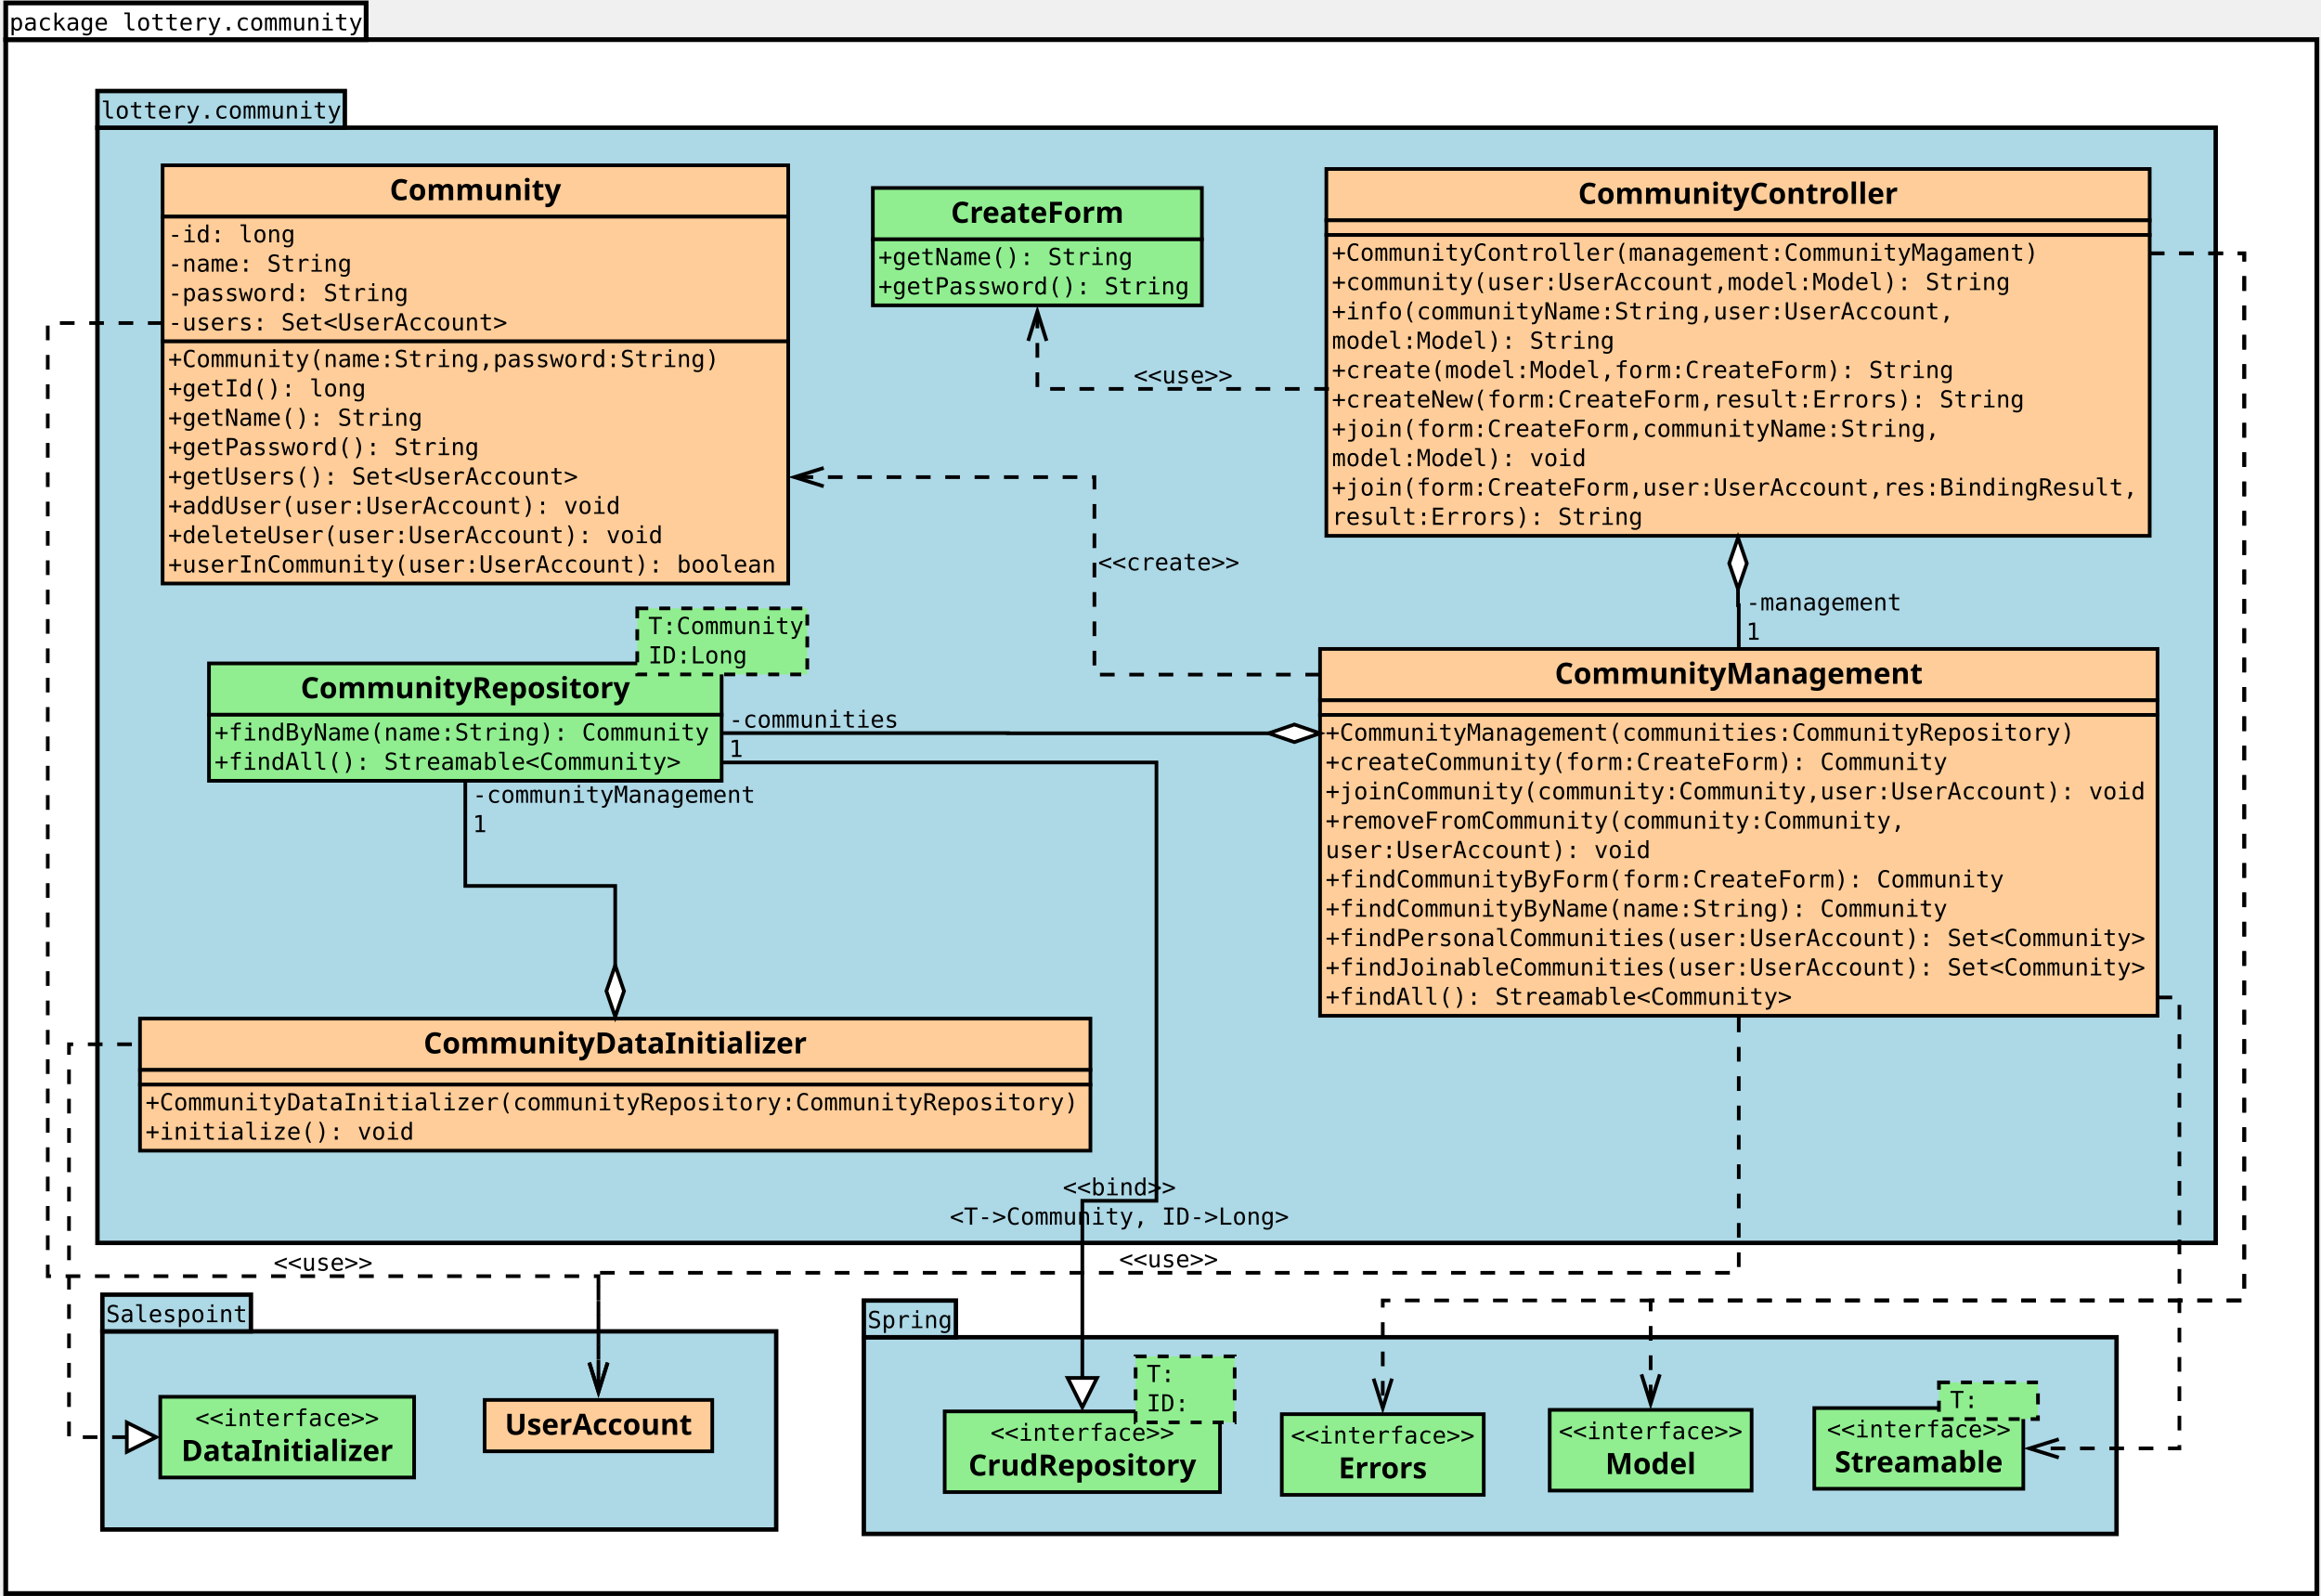
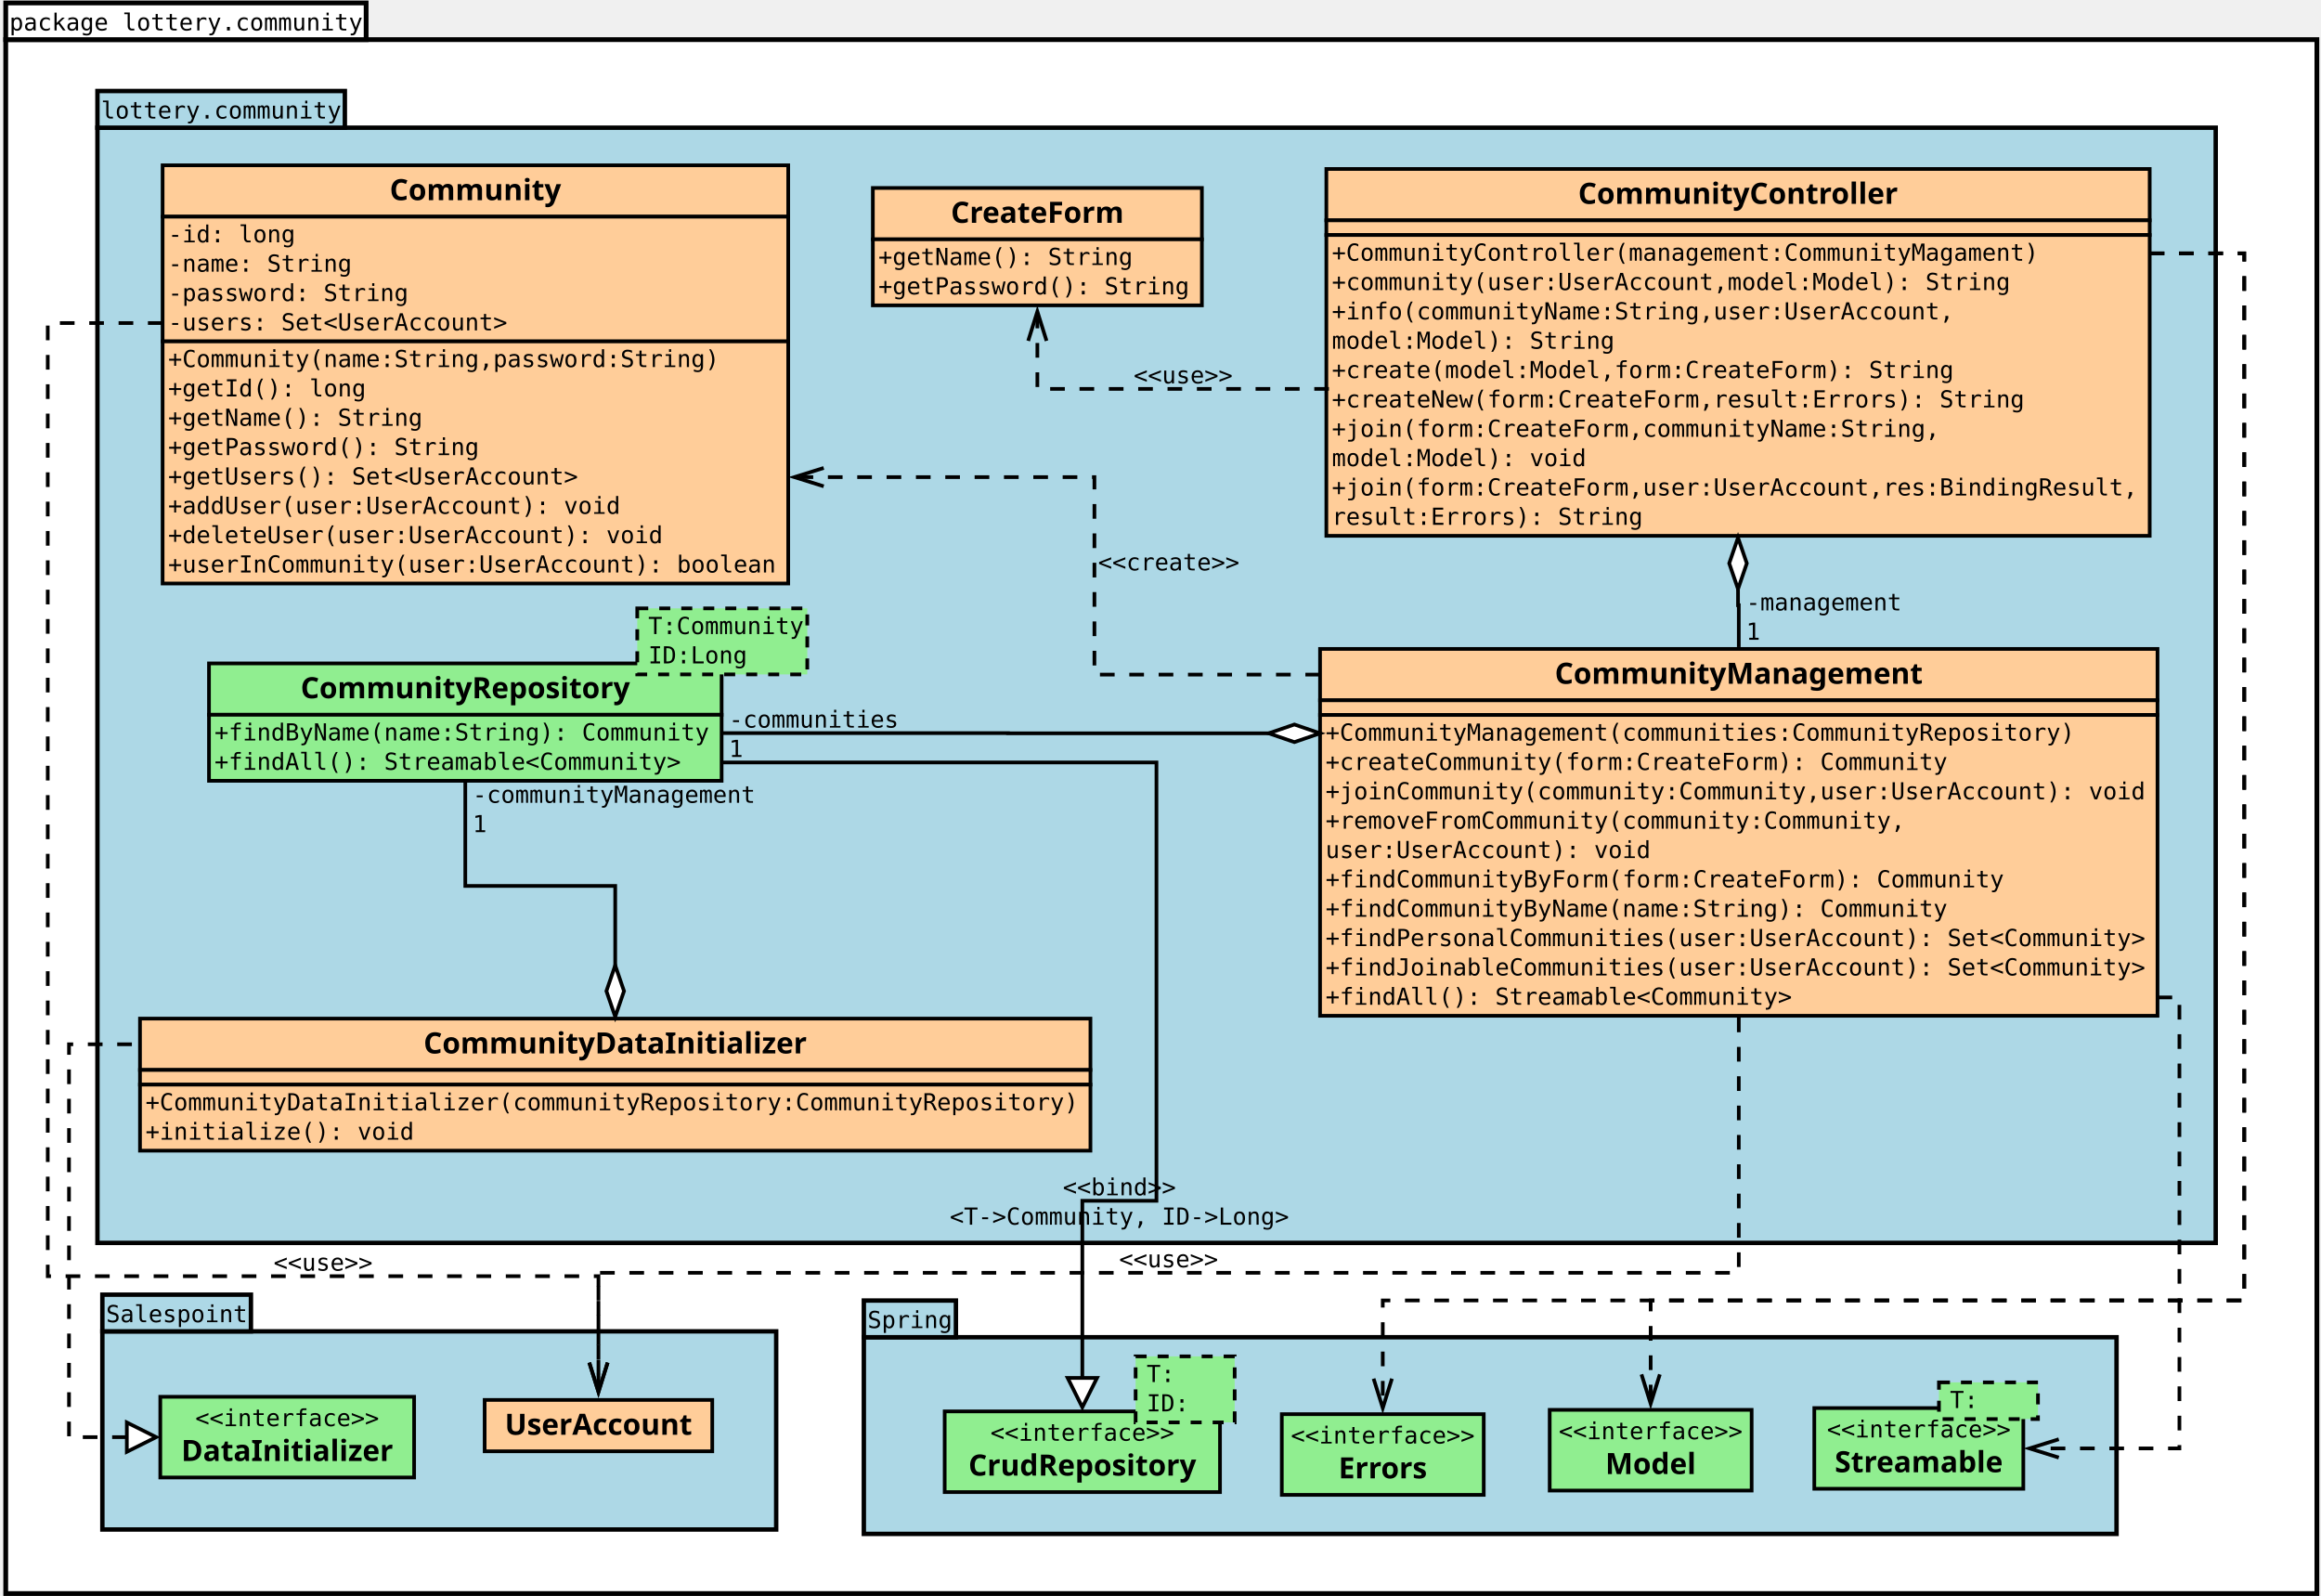
<svg xmlns="http://www.w3.org/2000/svg" width="64cm" height="44cm" viewBox="-4 -22 1263 870">
  <g>
    <rect style="fill: #ffffff" x="-2.104" y="-0.399" width="1260.09" height="847.195" />
    <rect style="fill: none; fill-opacity:0; stroke-width: 2.6; stroke: #000000" x="-2.104" y="-0.399" width="1260.09" height="847.195" />
    <rect style="fill: #ffffff" x="-2.104" y="-20.399" width="196.5" height="20" />
    <rect style="fill: none; fill-opacity:0; stroke-width: 2.6; stroke: #000000" x="-2.104" y="-20.399" width="196.5" height="20" />
    <text font-size="12.8" style="fill: #000000;text-anchor:start;font-family:monospace;font-style:normal;font-weight:normal" x="-0.104" y="-5.399">package lottery.community</text>
  </g>
  <g>
    <rect style="fill: #add8e6" x="47.896" y="47.621" width="1154.93" height="608" />
    <rect style="fill: none; fill-opacity:0; stroke-width: 2.4; stroke: #000000" x="47.896" y="47.621" width="1154.93" height="608" />
    <rect style="fill: #add8e6" x="47.896" y="27.621" width="134.9" height="20" />
    <rect style="fill: none; fill-opacity:0; stroke-width: 2.4; stroke: #000000" x="47.896" y="27.621" width="134.9" height="20" />
    <text font-size="12.8" style="fill: #000000;text-anchor:start;font-family:monospace;font-style:normal;font-weight:normal" x="49.896" y="42.621">lottery.community</text>
  </g>
  <g>
    <rect style="fill: #add8e6" x="50.588" y="703.842" width="367.38" height="108.035" />
    <rect style="fill: none; fill-opacity:0; stroke-width: 2.4; stroke: #000000" x="50.588" y="703.842" width="367.38" height="108.035" />
    <rect style="fill: #add8e6" x="50.588" y="683.842" width="81" height="20" />
    <rect style="fill: none; fill-opacity:0; stroke-width: 2.4; stroke: #000000" x="50.588" y="683.842" width="81" height="20" />
    <text font-size="12.8" style="fill: #000000;text-anchor:start;font-family:monospace;font-style:normal;font-weight:normal" x="52.588" y="698.842">Salespoint</text>
  </g>
  <g>
    <rect style="fill: #add8e6" x="465.754" y="707.046" width="683" height="107.223" />
    <rect style="fill: none; fill-opacity:0; stroke-width: 2.4; stroke: #000000" x="465.754" y="707.046" width="683" height="107.223" />
    <rect style="fill: #add8e6" x="465.754" y="687.046" width="50.2" height="20" />
    <rect style="fill: none; fill-opacity:0; stroke-width: 2.4; stroke: #000000" x="465.754" y="687.046" width="50.2" height="20" />
    <text font-size="12.8" style="fill: #000000;text-anchor:start;font-family:monospace;font-style:normal;font-weight:normal" x="467.754" y="702.046">Spring</text>
  </g>
  <g>
    <rect style="fill: #ffcd99" x="83.428" y="68.123" width="341.1" height="28" />
    <rect style="fill: none; fill-opacity:0; stroke-width: 2; stroke: #000000" x="83.428" y="68.123" width="341.1" height="28" />
    <text font-size="16" style="fill: #000000;text-anchor:middle;font-family:sans-serif;font-style:normal;font-weight:700" x="253.978" y="87.123">Community</text>
    <rect style="fill: #ffcd99" x="83.428" y="96.123" width="341.1" height="68" />
    <rect style="fill: none; fill-opacity:0; stroke-width: 2; stroke: #000000" x="83.428" y="96.123" width="341.1" height="68" />
    <text font-size="12.8" style="fill: #000000;text-anchor:start;font-family:monospace;font-style:normal;font-weight:normal" x="86.428" y="110.123">-id: long</text>
    <text font-size="12.8" style="fill: #000000;text-anchor:start;font-family:monospace;font-style:normal;font-weight:normal" x="86.428" y="126.123">-name: String</text>
    <text font-size="12.8" style="fill: #000000;text-anchor:start;font-family:monospace;font-style:normal;font-weight:normal" x="86.428" y="142.123">-password: String</text>
    <text font-size="12.8" style="fill: #000000;text-anchor:start;font-family:monospace;font-style:normal;font-weight:normal" x="86.428" y="158.123">-users: Set&lt;UserAccount&gt;</text>
    <rect style="fill: #ffcd99" x="83.428" y="164.123" width="341.1" height="132" />
    <rect style="fill: none; fill-opacity:0; stroke-width: 2; stroke: #000000" x="83.428" y="164.123" width="341.1" height="132" />
    <text font-size="12.8" style="fill: #000000;text-anchor:start;font-family:monospace;font-style:normal;font-weight:normal" x="86.428" y="178.123">+Community(name:String,password:String)</text>
    <text font-size="12.8" style="fill: #000000;text-anchor:start;font-family:monospace;font-style:normal;font-weight:normal" x="86.428" y="194.123">+getId(): long</text>
    <text font-size="12.8" style="fill: #000000;text-anchor:start;font-family:monospace;font-style:normal;font-weight:normal" x="86.428" y="210.123">+getName(): String</text>
    <text font-size="12.8" style="fill: #000000;text-anchor:start;font-family:monospace;font-style:normal;font-weight:normal" x="86.428" y="226.123">+getPassword(): String</text>
    <text font-size="12.8" style="fill: #000000;text-anchor:start;font-family:monospace;font-style:normal;font-weight:normal" x="86.428" y="242.123">+getUsers(): Set&lt;UserAccount&gt;</text>
    <text font-size="12.8" style="fill: #000000;text-anchor:start;font-family:monospace;font-style:normal;font-weight:normal" x="86.428" y="258.123">+addUser(user:UserAccount): void</text>
    <text font-size="12.8" style="fill: #000000;text-anchor:start;font-family:monospace;font-style:normal;font-weight:normal" x="86.428" y="274.123">+deleteUser(user:UserAccount): void</text>
    <text font-size="12.8" style="fill: #000000;text-anchor:start;font-family:monospace;font-style:normal;font-weight:normal" x="86.428" y="290.123">+userInCommunity(user:UserAccount): boolean</text>
  </g>
  <g>
    <rect style="fill: #ffcd99" x="717.924" y="70.124" width="448.9" height="28" />
    <rect style="fill: none; fill-opacity:0; stroke-width: 2; stroke: #000000" x="717.924" y="70.124" width="448.9" height="28" />
    <text font-size="16" style="fill: #000000;text-anchor:middle;font-family:sans-serif;font-style:normal;font-weight:700" x="942.374" y="89.124">CommunityController</text>
    <rect style="fill: #ffcd99" x="717.924" y="98.124" width="448.9" height="8" />
    <rect style="fill: none; fill-opacity:0; stroke-width: 2; stroke: #000000" x="717.924" y="98.124" width="448.9" height="8" />
    <rect style="fill: #ffcd99" x="717.924" y="106.124" width="448.9" height="164" />
    <rect style="fill: none; fill-opacity:0; stroke-width: 2; stroke: #000000" x="717.924" y="106.124" width="448.9" height="164" />
    <text font-size="12.8" style="fill: #000000;text-anchor:start;font-family:monospace;font-style:normal;font-weight:normal" x="720.924" y="120.124">+CommunityController(management:CommunityMagament)</text>
    <text font-size="12.8" style="fill: #000000;text-anchor:start;font-family:monospace;font-style:normal;font-weight:normal" x="720.924" y="136.124">+community(user:UserAccount,model:Model): String</text>
    <text font-size="12.8" style="fill: #000000;text-anchor:start;font-family:monospace;font-style:normal;font-weight:normal" x="720.924" y="152.124">+info(communityName:String,user:UserAccount,</text>
    <text font-size="12.8" style="fill: #000000;text-anchor:start;font-family:monospace;font-style:normal;font-weight:normal" x="720.924" y="168.124">      model:Model): String</text>
    <text font-size="12.8" style="fill: #000000;text-anchor:start;font-family:monospace;font-style:normal;font-weight:normal" x="720.924" y="184.124">+create(model:Model,form:CreateForm): String</text>
    <text font-size="12.8" style="fill: #000000;text-anchor:start;font-family:monospace;font-style:normal;font-weight:normal" x="720.924" y="200.124">+createNew(form:CreateForm,result:Errors): String</text>
    <text font-size="12.8" style="fill: #000000;text-anchor:start;font-family:monospace;font-style:normal;font-weight:normal" x="720.924" y="216.124">+join(form:CreateForm,communityName:String,</text>
    <text font-size="12.8" style="fill: #000000;text-anchor:start;font-family:monospace;font-style:normal;font-weight:normal" x="720.924" y="232.124">      model:Model): void</text>
    <text font-size="12.8" style="fill: #000000;text-anchor:start;font-family:monospace;font-style:normal;font-weight:normal" x="720.924" y="248.124">+join(form:CreateForm,user:UserAccount,res:BindingResult,</text>
    <text font-size="12.8" style="fill: #000000;text-anchor:start;font-family:monospace;font-style:normal;font-weight:normal" x="720.924" y="264.124">      result:Errors): String</text>
  </g>
  <g>
    <rect style="fill: #ffcd99" x="714.488" y="331.792" width="456.6" height="28" />
    <rect style="fill: none; fill-opacity:0; stroke-width: 2; stroke: #000000" x="714.488" y="331.792" width="456.6" height="28" />
    <text font-size="16" style="fill: #000000;text-anchor:middle;font-family:sans-serif;font-style:normal;font-weight:700" x="942.788" y="350.792">CommunityManagement</text>
    <rect style="fill: #ffcd99" x="714.488" y="359.792" width="456.6" height="8" />
    <rect style="fill: none; fill-opacity:0; stroke-width: 2; stroke: #000000" x="714.488" y="359.792" width="456.6" height="8" />
    <rect style="fill: #ffcd99" x="714.488" y="367.792" width="456.6" height="164" />
    <rect style="fill: none; fill-opacity:0; stroke-width: 2; stroke: #000000" x="714.488" y="367.792" width="456.6" height="164" />
    <text font-size="12.8" style="fill: #000000;text-anchor:start;font-family:monospace;font-style:normal;font-weight:normal" x="717.488" y="381.792">+CommunityManagement(communities:CommunityRepository)</text>
    <text font-size="12.8" style="fill: #000000;text-anchor:start;font-family:monospace;font-style:normal;font-weight:normal" x="717.488" y="397.792">+createCommunity(form:CreateForm): Community</text>
    <text font-size="12.8" style="fill: #000000;text-anchor:start;font-family:monospace;font-style:normal;font-weight:normal" x="717.488" y="413.792">+joinCommunity(community:Community,user:UserAccount): void</text>
    <text font-size="12.8" style="fill: #000000;text-anchor:start;font-family:monospace;font-style:normal;font-weight:normal" x="717.488" y="429.792">+removeFromCommunity(community:Community,</text>
    <text font-size="12.8" style="fill: #000000;text-anchor:start;font-family:monospace;font-style:normal;font-weight:normal" x="717.488" y="445.792">                     user:UserAccount): void</text>
    <text font-size="12.8" style="fill: #000000;text-anchor:start;font-family:monospace;font-style:normal;font-weight:normal" x="717.488" y="461.792">+findCommunityByForm(form:CreateForm): Community</text>
    <text font-size="12.8" style="fill: #000000;text-anchor:start;font-family:monospace;font-style:normal;font-weight:normal" x="717.488" y="477.792">+findCommunityByName(name:String): Community</text>
    <text font-size="12.8" style="fill: #000000;text-anchor:start;font-family:monospace;font-style:normal;font-weight:normal" x="717.488" y="493.792">+findPersonalCommunities(user:UserAccount): Set&lt;Community&gt;</text>
    <text font-size="12.8" style="fill: #000000;text-anchor:start;font-family:monospace;font-style:normal;font-weight:normal" x="717.488" y="509.792">+findJoinableCommunities(user:UserAccount): Set&lt;Community&gt;</text>
    <text font-size="12.8" style="fill: #000000;text-anchor:start;font-family:monospace;font-style:normal;font-weight:normal" x="717.488" y="525.792">+findAll(): Streamable&lt;Community&gt;</text>
  </g>
  <g>
    <rect style="fill: #ffcd99" x="71.097" y="533.332" width="518.2" height="28" />
    <rect style="fill: none; fill-opacity:0; stroke-width: 2; stroke: #000000" x="71.097" y="533.332" width="518.2" height="28" />
    <text font-size="16" style="fill: #000000;text-anchor:middle;font-family:sans-serif;font-style:normal;font-weight:700" x="330.197" y="552.332">CommunityDataInitializer</text>
    <rect style="fill: #ffcd99" x="71.097" y="561.332" width="518.2" height="8" />
    <rect style="fill: none; fill-opacity:0; stroke-width: 2; stroke: #000000" x="71.097" y="561.332" width="518.2" height="8" />
    <rect style="fill: #ffcd99" x="71.097" y="569.332" width="518.2" height="36" />
    <rect style="fill: none; fill-opacity:0; stroke-width: 2; stroke: #000000" x="71.097" y="569.332" width="518.2" height="36" />
    <text font-size="12.8" style="fill: #000000;text-anchor:start;font-family:monospace;font-style:normal;font-weight:normal" x="74.097" y="583.332">+CommunityDataInitializer(communityRepository:CommunityRepository)</text>
    <text font-size="12.8" style="fill: #000000;text-anchor:start;font-family:monospace;font-style:normal;font-weight:normal" x="74.097" y="599.332">+initialize(): void</text>
  </g>
  <g>
    <rect style="fill: #90ee90" x="82.16" y="739.518" width="138.4" height="44" />
    <rect style="fill: none; fill-opacity:0; stroke-width: 2; stroke: #000000" x="82.16" y="739.518" width="138.4" height="44" />
    <text font-size="12.8" style="fill: #000000;text-anchor:middle;font-family:monospace;font-style:normal;font-weight:normal" x="151.36" y="755.518">&lt;&lt;interface&gt;&gt;</text>
    <text font-size="16" style="fill: #000000;text-anchor:middle;font-family:sans-serif;font-style:normal;font-weight:700" x="151.36" y="774.518">DataInitializer</text>
  </g>
  <g>
    <rect style="fill: #ffcd99" x="259.014" y="741.234" width="124.1" height="28" />
    <rect style="fill: none; fill-opacity:0; stroke-width: 2; stroke: #000000" x="259.014" y="741.234" width="124.1" height="28" />
    <text font-size="16" style="fill: #000000;text-anchor:middle;font-family:sans-serif;font-style:normal;font-weight:700" x="321.064" y="760.234">UserAccount</text>
  </g>
  <g>
    <rect style="fill: #90ee90" x="839.696" y="746.644" width="110.1" height="44" />
    <rect style="fill: none; fill-opacity:0; stroke-width: 2; stroke: #000000" x="839.696" y="746.644" width="110.1" height="44" />
    <text font-size="12.8" style="fill: #000000;text-anchor:middle;font-family:monospace;font-style:normal;font-weight:normal" x="894.746" y="762.644">&lt;&lt;interface&gt;&gt;</text>
    <text font-size="16" style="fill: #000000;text-anchor:middle;font-family:sans-serif;font-style:normal;font-weight:700" x="894.746" y="781.644">Model</text>
  </g>
  <g>
    <rect style="fill: #90ee90" x="693.636" y="748.99" width="110.1" height="44" />
    <rect style="fill: none; fill-opacity:0; stroke-width: 2; stroke: #000000" x="693.636" y="748.99" width="110.1" height="44" />
    <text font-size="12.8" style="fill: #000000;text-anchor:middle;font-family:monospace;font-style:normal;font-weight:normal" x="748.686" y="764.99">&lt;&lt;interface&gt;&gt;</text>
    <text font-size="16" style="fill: #000000;text-anchor:middle;font-family:sans-serif;font-style:normal;font-weight:700" x="748.686" y="783.99">Errors</text>
  </g>
  <g>
    <rect style="fill: #90ee90" x="509.836" y="747.48" width="150.1" height="44" />
    <rect style="fill: none; fill-opacity:0; stroke-width: 2; stroke: #000000" x="509.836" y="747.48" width="150.1" height="44" />
    <text font-size="12.8" style="fill: #000000;text-anchor:middle;font-family:monospace;font-style:normal;font-weight:normal" x="584.886" y="763.48">&lt;&lt;interface&gt;&gt;</text>
    <text font-size="16" style="fill: #000000;text-anchor:middle;font-family:sans-serif;font-style:normal;font-weight:700" x="584.886" y="782.48">CrudRepository</text>
    <rect style="fill: #90ee90" x="613.936" y="717.48" width="54" height="36" />
    <rect style="fill: none; fill-opacity:0; stroke-width: 2; stroke-dasharray: 6; stroke: #000000" x="613.936" y="717.48" width="54" height="36" />
    <text font-size="12.8" style="fill: #000000;text-anchor:start;font-family:monospace;font-style:normal;font-weight:normal" x="619.936" y="731.48">T:</text>
    <text font-size="12.8" style="fill: #000000;text-anchor:start;font-family:monospace;font-style:normal;font-weight:normal" x="619.936" y="747.48">ID:</text>
  </g>
  <g>
    <rect style="fill: #90ee90" x="983.97" y="745.662" width="113.95" height="44" />
    <rect style="fill: none; fill-opacity:0; stroke-width: 2; stroke: #000000" x="983.97" y="745.662" width="113.95" height="44" />
    <text font-size="12.8" style="fill: #000000;text-anchor:middle;font-family:monospace;font-style:normal;font-weight:normal" x="1040.95" y="761.662">&lt;&lt;interface&gt;&gt;</text>
    <text font-size="16" style="fill: #000000;text-anchor:middle;font-family:sans-serif;font-style:normal;font-weight:700" x="1040.95" y="780.662">Streamable</text>
    <rect style="fill: #90ee90" x="1051.92" y="731.662" width="54" height="20" />
    <rect style="fill: none; fill-opacity:0; stroke-width: 2; stroke-dasharray: 6; stroke: #000000" x="1051.92" y="731.662" width="54" height="20" />
    <text font-size="12.8" style="fill: #000000;text-anchor:start;font-family:monospace;font-style:normal;font-weight:normal" x="1057.92" y="745.662">T:</text>
  </g>
  <g>
    <polyline style="fill: none; fill-opacity:0; stroke-width: 2; stroke-dasharray: 8; stroke: #000000" points="714.488,345.792 591.472,345.792 591.472,238.124 431.233,238.124 " />
    <polyline style="fill: none; fill-opacity:0; stroke-width: 2; stroke: #000000" points="443.881,233.124 427.881,238.124 443.881,243.124 " />
    <text font-size="12.8" style="fill: #000000;text-anchor:start;font-family:monospace;font-style:normal;font-weight:normal" x="593.472" y="288.958">&lt;&lt;create&gt;&gt;</text>
  </g>
  <g>
-     <rect style="fill: #90ee90" x="470.666" y="80.478" width="179.4" height="28" />
+     <rect style="fill: #ffcd99" x="470.666" y="80.478" width="179.4" height="28" />
    <rect style="fill: none; fill-opacity:0; stroke-width: 2; stroke: #000000" x="470.666" y="80.478" width="179.4" height="28" />
    <text font-size="16" style="fill: #000000;text-anchor:middle;font-family:sans-serif;font-style:normal;font-weight:700" x="560.366" y="99.478">CreateForm</text>
-     <rect style="fill: #90ee90" x="470.666" y="108.478" width="179.4" height="36" />
+     <rect style="fill: #ffcd99" x="470.666" y="108.478" width="179.4" height="36" />
    <rect style="fill: none; fill-opacity:0; stroke-width: 2; stroke: #000000" x="470.666" y="108.478" width="179.4" height="36" />
    <text font-size="12.8" style="fill: #000000;text-anchor:start;font-family:monospace;font-style:normal;font-weight:normal" x="473.666" y="122.478">+getName(): String</text>
    <text font-size="12.8" style="fill: #000000;text-anchor:start;font-family:monospace;font-style:normal;font-weight:normal" x="473.666" y="138.478">+getPassword(): String</text>
  </g>
  <g>
    <rect style="fill: #90ee90" x="108.714" y="339.682" width="279.5" height="28" />
    <rect style="fill: none; fill-opacity:0; stroke-width: 2; stroke: #000000" x="108.714" y="339.682" width="279.5" height="28" />
    <text font-size="16" style="fill: #000000;text-anchor:middle;font-family:sans-serif;font-style:normal;font-weight:700" x="248.464" y="358.682">CommunityRepository</text>
    <rect style="fill: #90ee90" x="108.714" y="367.682" width="279.5" height="36" />
    <rect style="fill: none; fill-opacity:0; stroke-width: 2; stroke: #000000" x="108.714" y="367.682" width="279.5" height="36" />
    <text font-size="12.8" style="fill: #000000;text-anchor:start;font-family:monospace;font-style:normal;font-weight:normal" x="111.714" y="381.682">+findByName(name:String): Community</text>
    <text font-size="12.8" style="fill: #000000;text-anchor:start;font-family:monospace;font-style:normal;font-weight:normal" x="111.714" y="397.682">+findAll(): Streamable&lt;Community&gt;</text>
    <rect style="fill: #90ee90" x="342.214" y="309.682" width="92.7" height="36" />
    <rect style="fill: none; fill-opacity:0; stroke-width: 2; stroke-dasharray: 6; stroke: #000000" x="342.214" y="309.682" width="92.7" height="36" />
    <text font-size="12.8" style="fill: #000000;text-anchor:start;font-family:monospace;font-style:normal;font-weight:normal" x="348.214" y="323.682">T:Community</text>
    <text font-size="12.8" style="fill: #000000;text-anchor:start;font-family:monospace;font-style:normal;font-weight:normal" x="348.214" y="339.682">ID:Long</text>
  </g>
  <g>
    <polyline style="fill: none; fill-opacity:0; stroke-width: 2; stroke-dasharray: 8; stroke: #000000" points="719.338,190.023 560.366,190.023 560.366,151.183 " />
    <polyline style="fill: none; fill-opacity:0; stroke-width: 2; stroke: #000000" points="565.366,163.831 560.366,147.831 555.366,163.831 " />
    <text font-size="12.8" style="fill: #000000;text-anchor:middle;font-family:monospace;font-style:normal;font-weight:normal" x="639.852" y="187.023">&lt;&lt;use&gt;&gt;</text>
  </g>
  <g>
    <polyline style="fill: none; fill-opacity:0; stroke-width: 2; stroke-dasharray: 8; stroke: #000000" points="1166.82,116.124 1218.38,116.124 1218.38,686.99 894.746,686.99 894.746,739.939 " />
    <polyline style="fill: none; fill-opacity:0; stroke-width: 2; stroke: #000000" points="889.746,727.291 894.746,743.291 899.746,727.291 " />
  </g>
  <g>
    <polyline style="fill: none; fill-opacity:0; stroke-width: 2; stroke-dasharray: 8; stroke: #000000" points="1166.82,116.124 1218.38,116.124 1218.38,686.99 748.686,686.99 748.686,742.285 " />
    <polyline style="fill: none; fill-opacity:0; stroke-width: 2; stroke: #000000" points="743.686,729.637 748.686,745.637 753.686,729.637 " />
  </g>
  <g>
    <polyline style="fill: none; fill-opacity:0; stroke-width: 2; stroke-dasharray: 8; stroke: #000000" points="1171.09,521.792 1183.03,521.792 1183.03,767.662 1104.63,767.662 " />
    <polyline style="fill: none; fill-opacity:0; stroke-width: 2; stroke: #000000" points="1117.27,762.662 1101.27,767.662 1117.27,772.662 " />
  </g>
  <g>
    <polyline style="fill: none; fill-opacity:0; stroke-width: 2; stroke: #000000" points="330.197,507.151 330.197,461.002 248.464,461.002 248.464,403.682 " />
    <polygon style="fill: #ffffff" points="330.197,532.323 325.397,518.323 330.197,504.323 334.997,518.323 " />
    <polygon style="fill: none; fill-opacity:0; stroke-width: 2; stroke: #000000" points="330.197,532.323 325.397,518.323 330.197,504.323 334.997,518.323 " />
    <text font-size="12.8" style="fill: #000000;text-anchor:middle;font-family:monospace;font-style:normal;font-weight:normal" x="289.331" y="458.002" />
    <text font-size="12.8" style="fill: #000000;text-anchor:start;font-family:monospace;font-style:normal;font-weight:normal" x="341.197" y="528.323" />
    <text font-size="12.8" style="fill: #000000;text-anchor:start;font-family:monospace;font-style:normal;font-weight:normal" x="252.464" y="415.682"> -communityManagement</text>
    <text font-size="12.8" style="fill: #000000;text-anchor:start;font-family:monospace;font-style:normal;font-weight:normal" x="252.464" y="431.682">1</text>
  </g>
  <g>
    <polyline style="fill: none; fill-opacity:0; stroke-width: 2; stroke: #000000" points="689.316,377.792 544.351,377.792 544.351,377.682 388.214,377.682 " />
    <polygon style="fill: #ffffff" points="714.488,377.792 700.488,382.592 686.488,377.792 700.488,372.992 " />
    <polygon style="fill: none; fill-opacity:0; stroke-width: 2; stroke: #000000" points="714.488,377.792 700.488,382.592 686.488,377.792 700.488,372.992 " />
    <text font-size="12.8" style="fill: #000000;text-anchor:start;font-family:monospace;font-style:normal;font-weight:normal" x="546.351" y="374.737" />
    <text font-size="12.8" style="fill: #000000;text-anchor:end;font-family:monospace;font-style:normal;font-weight:normal" x="682.488" y="374.792" />
    <text font-size="12.8" style="fill: #000000;text-anchor:start;font-family:monospace;font-style:normal;font-weight:normal" x="392.214" y="374.682"> -communities</text>
    <text font-size="12.8" style="fill: #000000;text-anchor:start;font-family:monospace;font-style:normal;font-weight:normal" x="392.214" y="390.682">1</text>
  </g>
  <g>
    <polyline style="fill: none; fill-opacity:0; stroke-width: 2; stroke: #000000" points="942.374,296.301 942.374,307.958 942.788,307.958 942.788,330.786 " />
    <polygon style="fill: #ffffff" points="942.374,271.13 947.174,285.13 942.374,299.13 937.574,285.13 " />
    <polygon style="fill: none; fill-opacity:0; stroke-width: 2; stroke: #000000" points="942.374,271.13 947.174,285.13 942.374,299.13 937.574,285.13 " />
    <text font-size="12.8" style="fill: #000000;text-anchor:middle;font-family:monospace;font-style:normal;font-weight:normal" x="942.581" y="304.958" />
    <text font-size="12.8" style="fill: #000000;text-anchor:start;font-family:monospace;font-style:normal;font-weight:normal" x="953.374" y="283.13" />
    <text font-size="12.8" style="fill: #000000;text-anchor:start;font-family:monospace;font-style:normal;font-weight:normal" x="946.788" y="310.786"> -management</text>
    <text font-size="12.8" style="fill: #000000;text-anchor:start;font-family:monospace;font-style:normal;font-weight:normal" x="946.788" y="326.786">1</text>
  </g>
  <g>
    <polyline style="fill: none; fill-opacity:0; stroke-width: 2; stroke: #000000" points="584.886,729.244 584.886,632.668 625.296,632.668 625.296,393.682 388.214,393.682 " />
    <polygon style="fill: #ffffff" points="576.886,729.244 584.886,745.244 592.886,729.244 " />
    <polygon style="fill: none; fill-opacity:0; stroke-width: 2; stroke: #000000" points="576.886,729.244 584.886,745.244 592.886,729.244 " />
    <text font-size="12.8" style="fill: #000000;text-anchor:middle;font-family:monospace;font-style:normal;font-weight:normal" x="605.091" y="629.668">&lt;&lt;bind&gt;&gt;</text>
    <text font-size="12.8" style="fill: #000000;text-anchor:middle;font-family:monospace;font-style:normal;font-weight:normal" x="605.091" y="645.668">&lt;T-&gt;Community, ID-&gt;Long&gt;</text>
  </g>
  <g>
    <polyline style="fill: none; fill-opacity:0; stroke-width: 2; stroke-dasharray: 8; stroke: #000000" points="63.923,761.518 32.394,761.518 32.394,547.332 71.097,547.332 " />
    <polygon style="fill: #ffffff" points="63.923,769.518 79.924,761.518 63.923,753.518 " />
    <polygon style="fill: none; fill-opacity:0; stroke-width: 2; stroke: #000000" points="63.923,769.518 79.924,761.518 63.923,753.518 " />
  </g>
  <g>
    <polyline style="fill: none; fill-opacity:0; stroke-width: 2; stroke-dasharray: 8; stroke: #000000" points="942.788,532.77 942.788,671.912 321.064,671.912 321.064,733.537 " />
    <polyline style="fill: none; fill-opacity:0; stroke-width: 2; stroke: #000000" points="316.064,720.889 321.064,736.889 326.064,720.889 " />
    <text font-size="12.8" style="fill: #000000;text-anchor:middle;font-family:monospace;font-style:normal;font-weight:normal" x="631.926" y="668.912">&lt;&lt;use&gt;&gt;</text>
  </g>
  <g>
    <polyline style="fill: none; fill-opacity:0; stroke-width: 2; stroke-dasharray: 8; stroke: #000000" points="83.428,154.123 20.81,154.123 20.81,673.758 321.064,673.758 321.064,733.521 " />
    <polyline style="fill: none; fill-opacity:0; stroke-width: 2; stroke: #000000" points="316.064,720.873 321.064,736.873 326.064,720.873 " />
    <text font-size="12.8" style="fill: #000000;text-anchor:middle;font-family:monospace;font-style:normal;font-weight:normal" x="170.937" y="670.758">&lt;&lt;use&gt;&gt;</text>
  </g>
</svg>
